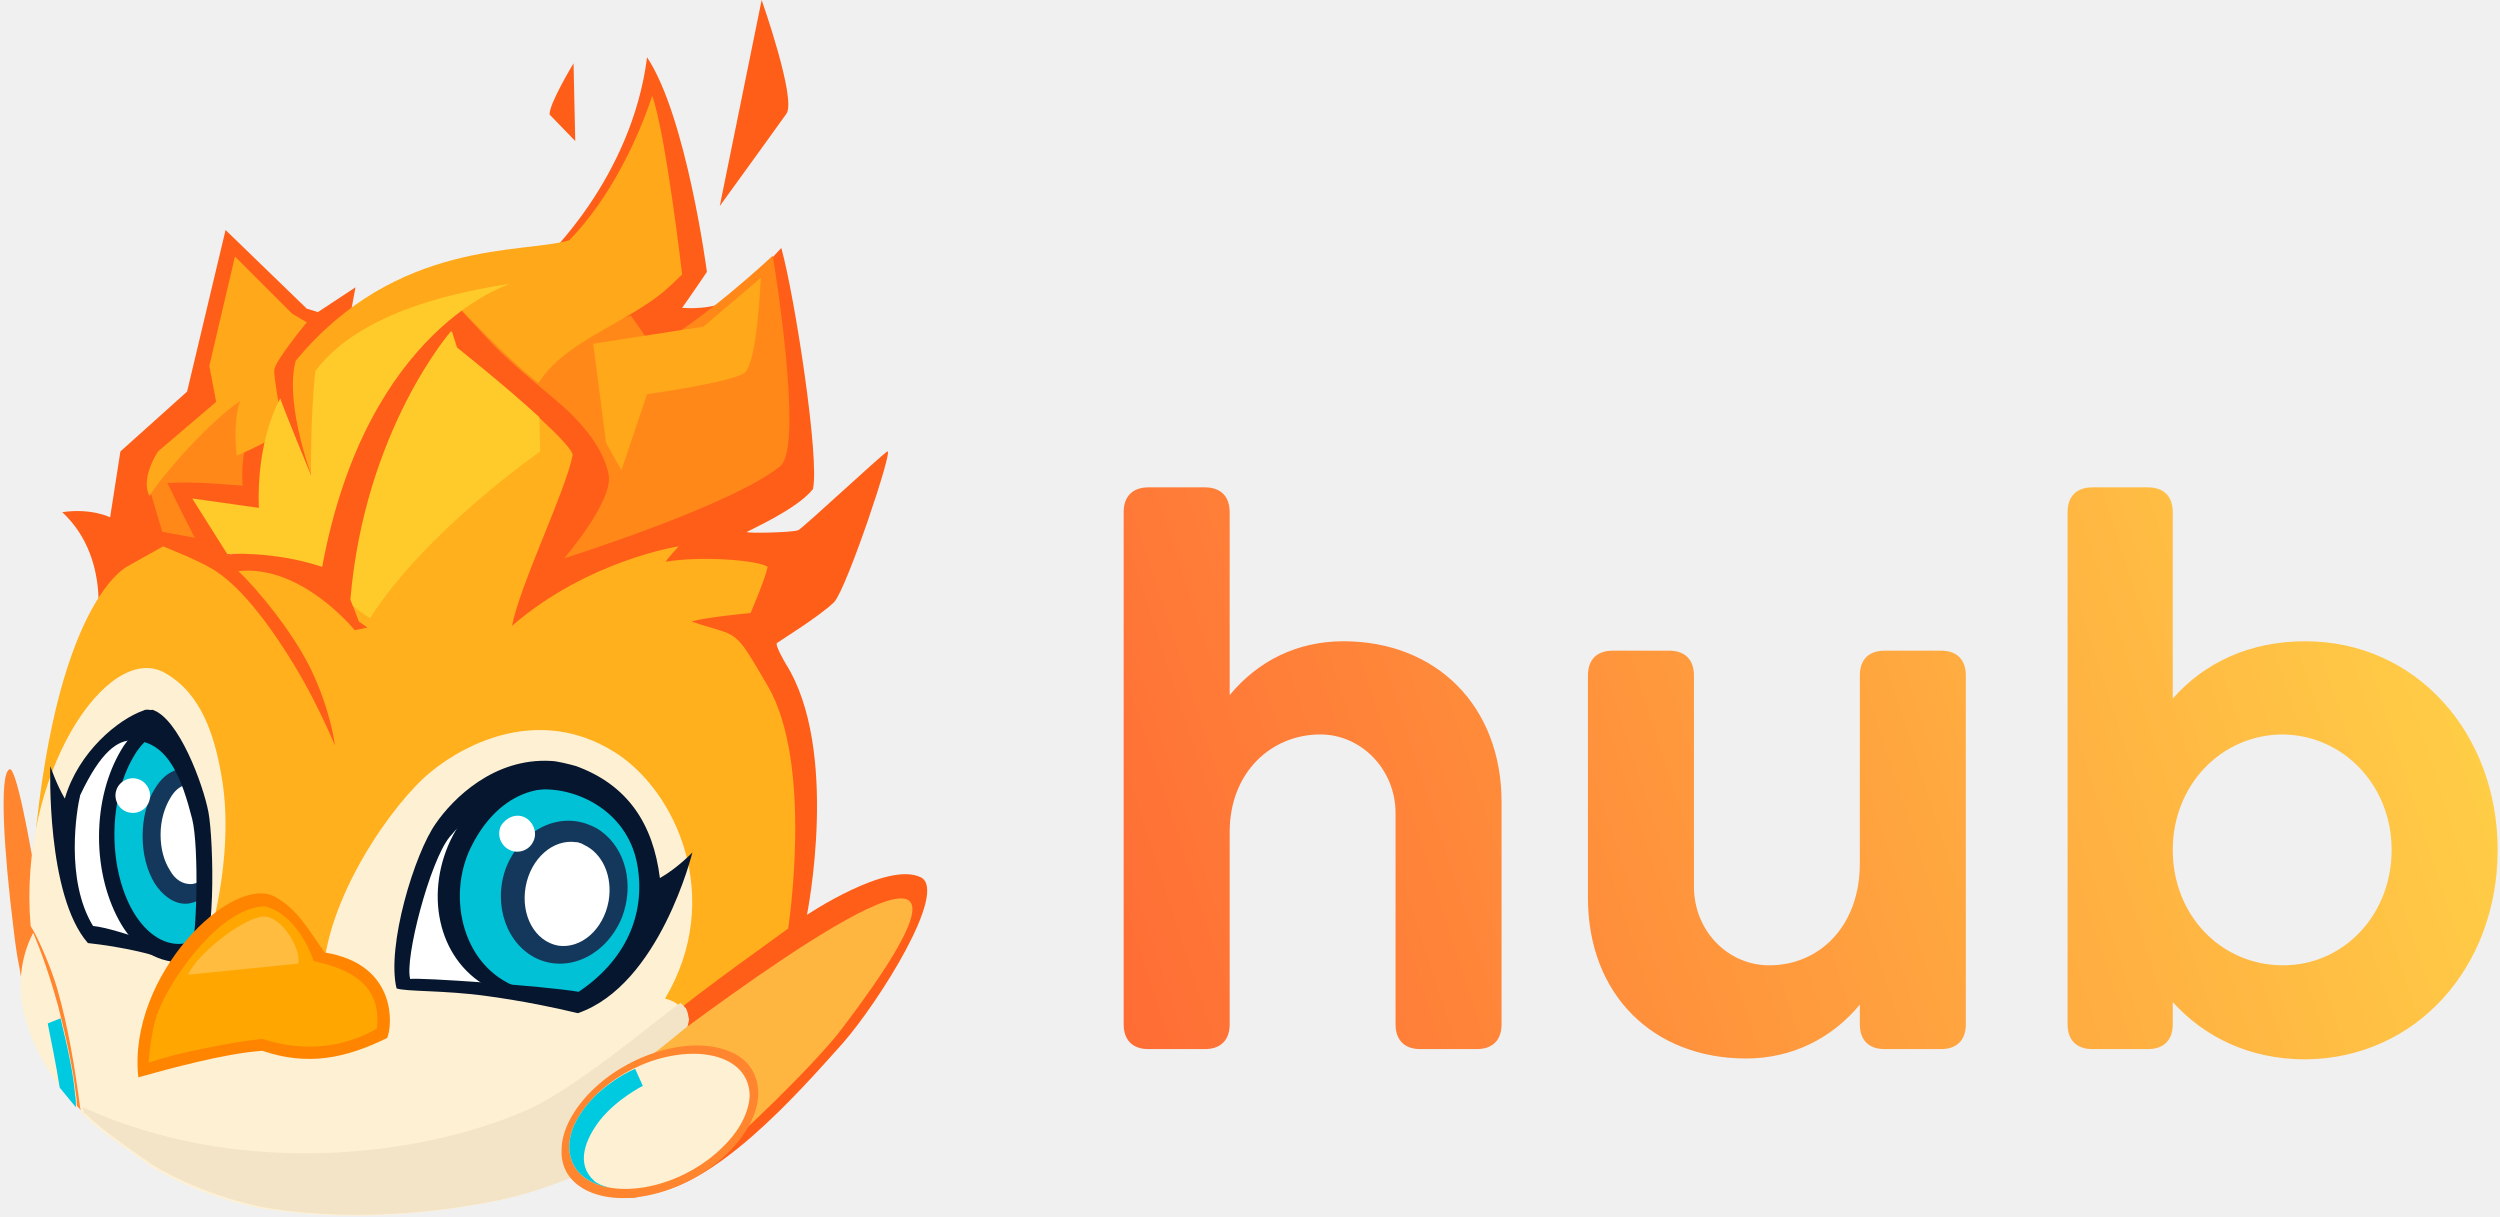
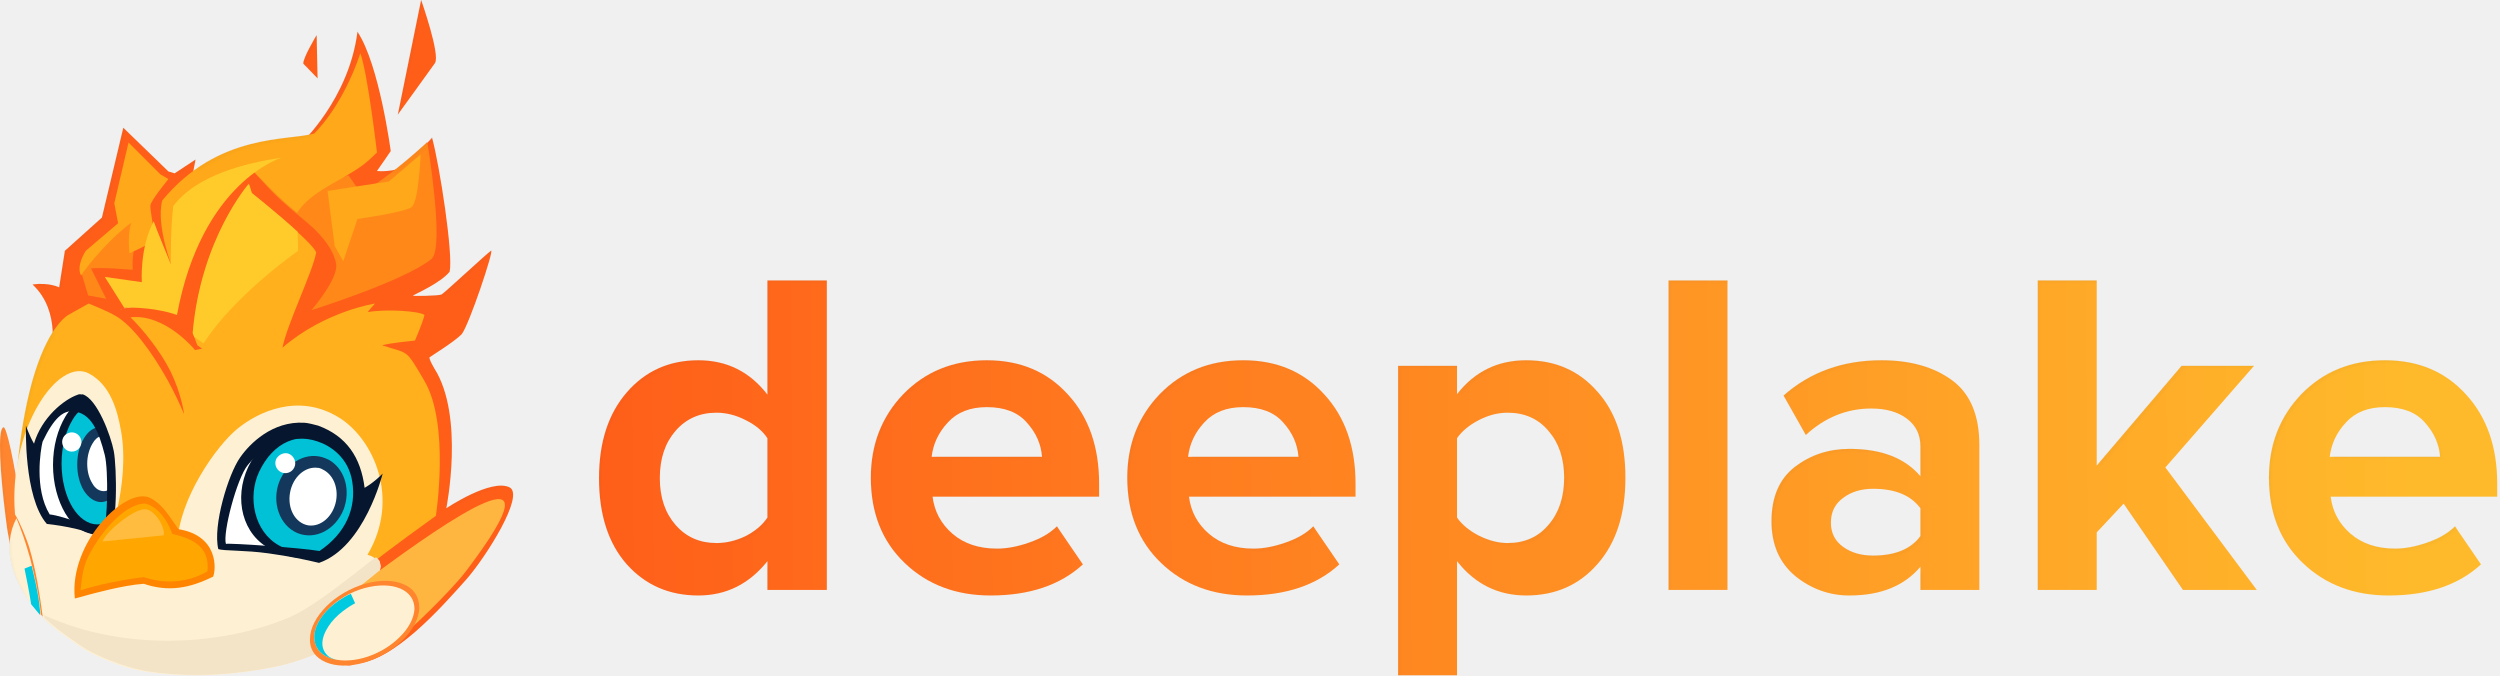
- <svg xmlns="http://www.w3.org/2000/svg" width="485" height="236" viewBox="0 0 485 236" fill="none">
-   <path d="M260.618 124.404C251.661 124.404 244.031 128.219 238.558 134.853V99.357C238.558 96.371 236.899 94.547 233.747 94.547H222.8C219.814 94.547 217.99 96.205 217.99 99.357V198.714C217.99 201.7 219.648 203.524 222.8 203.524H233.747C236.733 203.524 238.558 201.866 238.558 198.714V161.393C238.558 149.782 246.685 142.484 256.14 142.484C264.102 142.484 270.737 149.284 270.737 157.744V198.714C270.737 201.7 272.395 203.524 275.547 203.524H286.495C289.48 203.524 291.305 201.866 291.305 198.714V155.587C291.305 137.01 278.698 124.404 260.618 124.404ZM338.744 205.349C347.535 205.349 355.331 201.534 360.805 194.899V198.714C360.805 201.7 362.464 203.524 365.615 203.524H376.563C379.548 203.524 381.373 201.866 381.373 198.714V131.038C381.373 128.053 379.714 126.228 376.563 126.228H365.615C362.629 126.228 360.805 127.887 360.805 131.038V167.53C360.805 179.639 353.009 187.269 343.222 187.269C335.261 187.269 328.626 180.634 328.626 172.009V131.038C328.626 128.053 326.967 126.228 323.816 126.228H312.868C309.882 126.228 308.058 127.887 308.058 131.038V174.165C308.058 192.908 320.664 205.349 338.744 205.349ZM484.545 164.876C484.545 142.318 468.787 124.404 447.224 124.404C436.442 124.404 427.651 128.55 421.514 135.517V99.357C421.514 96.371 419.855 94.547 416.704 94.547H405.922C402.936 94.547 401.112 96.205 401.112 99.357V198.714C401.112 201.7 402.77 203.524 405.922 203.524H416.704C419.689 203.524 421.514 201.866 421.514 198.714V194.401C427.651 201.202 436.442 205.515 447.224 205.515C468.787 205.349 484.545 187.601 484.545 164.876ZM463.977 164.876C463.977 177.482 454.688 187.269 442.911 187.269C430.968 187.269 421.514 177.648 421.514 164.876C421.514 152.27 430.968 142.484 442.911 142.484C454.688 142.649 463.977 152.436 463.977 164.876Z" fill="url(#paint0_linear_4_226)" />
-   <path d="M18.38 124.072C18.38 124.072 22.36 108.978 12.076 99.357C17.716 98.528 21.365 100.352 21.365 100.352L23.356 87.58L36.294 75.969L43.758 44.619L59.516 59.88L61.672 60.543L68.97 55.733L67.975 61.041L58.355 101.679L54.042 104.499L27.503 113.29L18.38 124.072Z" fill="#FF5E19" />
-   <path d="M105.628 50.259C105.628 50.259 122.547 34.667 125.532 11.113C133.163 22.558 137.143 52.747 137.143 52.747C137.143 52.747 133.66 57.889 132.333 59.714C132.333 59.714 138.968 60.377 142.451 57.557C147.262 53.742 147.593 52.249 151.574 48.103C154.228 57.723 159.039 89.073 157.712 94.878C154.726 98.694 145.769 102.674 144.939 103.172C144.11 103.504 153.896 103.338 154.892 102.84C156.053 102.177 170.815 88.409 172.142 87.58C173.469 86.751 164.346 113.954 161.858 116.773C159.204 119.427 151.408 124.238 150.745 124.735C150.247 125.067 152.404 128.716 152.404 128.716C163.019 145.469 156.55 177.482 156.55 177.482C156.55 177.482 172.142 167.032 178.611 170.184C184.085 172.838 170.484 194.401 163.517 202.363C154.892 211.984 138.139 231.225 124.537 231.722C115.248 240.016 53.212 164.71 53.212 164.71L34.635 112.627L35.962 110.636C39.113 108.314 50.061 106.489 50.061 106.489L68.639 71.159L105.628 50.259Z" fill="#FF5E19" />
-   <path d="M48.402 83.931C48.402 83.931 46.578 88.409 47.075 94.215C42.265 93.883 37.621 93.386 32.479 93.717C34.967 98.859 37.786 104.333 37.786 104.333L31.483 103.172L28.663 93.717L46.743 74.476L49.895 75.14L48.402 83.931Z" fill="#FF8819" />
-   <path d="M109.443 108.314C109.443 108.314 119.063 97.201 118.068 92.059C117.073 86.917 113.092 82.604 110.604 80.116C108.116 77.628 99.656 71.159 95.178 66.349C92.69 63.695 88.543 59.216 88.543 59.216C88.543 59.216 98.827 67.841 104.799 71.988C106.126 66.514 122.381 61.206 122.381 61.206L125.367 65.519L126.694 67.344C136.148 62.533 149.916 49.596 149.916 49.596C149.916 49.596 156.053 86.419 151.408 90.4C142.12 98.03 109.443 108.314 109.443 108.314Z" fill="#FF8819" />
-   <path d="M126.528 18.578C129.182 26.042 132.333 53.245 132.333 53.245C132.333 53.245 129.348 56.23 127.523 57.557C119.727 63.363 109.277 66.68 104.467 74.31C97.832 69.168 88.709 59.216 88.709 59.216L69.634 76.467L61.008 93.883C61.008 93.883 55.037 78.789 57.359 69.998C76.932 46.278 101.647 49.264 110.438 46.61C118.4 38.482 123.874 26.705 126.528 18.578ZM147.593 53.908C147.593 53.908 146.93 70.495 144.442 72.32C142.12 74.144 125.532 76.467 125.532 76.467L120.556 91.229L117.571 85.921L115.083 66.68L136.48 63.363L147.593 53.908Z" fill="#FFA819" />
-   <path d="M146.266 184.947L152.901 180.136C152.901 180.136 157.877 148.289 148.92 133.029C142.119 121.418 143.612 123.74 134.158 120.588C136.646 119.759 145.603 118.93 145.603 118.93C145.603 118.93 148.423 112.461 148.92 109.973C147.096 108.646 135.816 107.816 129.182 108.977C129.182 108.646 131.67 105.992 131.67 105.992C131.67 105.992 114.087 108.646 99.325 121.418C100.983 113.124 109.775 95.21 111.102 88.244C110.604 85.092 88.709 67.51 88.709 67.51L87.714 64.358C87.714 64.358 70.961 83.433 68.141 116.442C68.804 118.598 69.634 120.588 69.634 120.588L71.292 121.75L68.804 122.247C68.804 122.247 58.52 109.475 46.246 110.802C50.393 114.783 56.696 122.579 60.179 129.546C64.16 137.673 64.989 144.64 64.989 144.64C63.662 141.488 61.506 136.844 59.018 132.365C53.876 123.242 46.909 113.456 40.772 110.139C38.284 108.646 31.649 105.992 31.649 105.992L24.848 109.807C24.848 109.807 10.252 116.276 6.271 168.857C4.114 196.723 25.844 215.633 43.592 226.415C55.369 233.547 87.216 228.073 87.216 228.073L121.22 204.851C125.201 200.041 146.266 184.947 146.266 184.947Z" fill="#FFB01C" />
-   <path d="M2.622 180.136C2.954 182.956 3.285 185.444 3.783 187.767C5.939 202.363 14.565 216.296 17.218 216.131C19.375 215.301 13.403 196.558 11.247 182.127C10.915 179.971 8.261 177.814 7.764 175.492C5.773 162.388 2.954 148.123 1.792 149.284C-0.198 150.28 0.797 165.54 2.622 180.136Z" fill="#FF852E" />
-   <path d="M59.516 62.533L56.696 60.875L45.582 49.761L40.606 70.993L41.933 77.96L30.654 87.58C30.654 87.58 27.171 92.722 28.995 96.205C31.483 92.225 40.275 82.106 46.578 77.794C45.748 79.95 45.416 83.931 45.914 88.409C55.866 84.097 54.871 82.936 54.871 82.936C54.871 82.936 53.047 72.983 53.212 71.822C53.212 70.164 59.516 62.533 59.516 62.533Z" fill="#FFA819" />
-   <path d="M98.993 55.069C98.993 55.069 71.127 63.363 62.501 109.973C53.047 106.821 44.09 107.485 44.09 107.485L37.289 96.703L50.227 98.528C50.227 98.528 49.397 86.585 54.374 77.296C54.871 78.955 60.345 92.225 60.345 92.225C60.345 92.225 60.179 81.111 61.174 71.988C65.985 65.519 76.434 58.387 98.993 55.069Z" fill="#FFCB2B" />
-   <path d="M132.997 195.562C133.328 196.226 133.494 197.055 133.494 197.885V198.05C133.328 199.875 132.333 201.866 131.006 204.022C129.679 206.178 128.021 208.169 126.528 209.993C126.362 210.159 126.196 210.491 126.03 210.657C124.869 211.984 123.874 212.979 123.21 213.642C123.044 213.808 123.044 213.808 122.879 213.974C122.879 214.14 122.713 214.14 122.713 214.306C122.713 214.472 122.713 214.472 122.547 214.638V214.804V214.969C122.547 215.135 122.547 215.135 122.713 215.135L122.879 215.301L123.044 215.467C123.21 215.633 123.21 215.633 123.376 215.799C123.542 215.965 123.708 216.13 123.708 216.296C123.874 216.628 124.04 217.126 123.708 217.789C123.708 217.955 123.542 218.121 123.376 218.453L123.21 218.619C123.21 218.619 123.21 218.784 123.044 218.784C122.879 218.95 122.879 219.116 122.713 219.282C122.713 219.282 122.547 219.448 122.547 219.614C122.547 219.78 122.381 219.78 122.381 219.945C122.215 220.111 122.215 220.277 122.049 220.443C121.883 220.609 121.883 220.609 121.717 220.775C120.225 222.434 117.571 224.756 113.258 228.073C113.258 228.073 113.092 228.073 113.092 228.239C112.263 228.903 111.433 228.239 110.106 228.737C106.623 230.064 101.813 231.888 96.007 233.049C84.562 235.372 68.97 237.03 52.549 234.708C42.928 233.381 32.479 228.571 28.332 225.585C27.005 224.59 21.531 220.941 18.214 218.121C17.384 217.457 16.721 216.794 16.223 216.296C16.223 216.13 16.057 216.13 15.892 216.13C15.892 216.13 15.892 216.13 15.726 215.965C15.726 215.633 15.726 215.301 15.56 214.969C14.565 207.339 13.238 199.212 11.081 191.747C9.92 187.766 7.432 181.961 5.939 179.639C3.451 150.445 20.868 124.238 31.981 130.541C39.113 134.522 41.602 142.815 42.928 150.279C46.412 169.355 37.786 191.416 37.289 192.079C38.118 191.581 64.16 196.724 62.667 189.923C62.999 174.497 76.269 155.587 83.733 149.616C90.7 143.976 104.799 137.01 119.063 145.801C131.172 153.265 140.627 174.165 129.016 193.738C130.509 194.07 131.504 194.733 132.167 195.562C132.831 195.396 132.997 195.562 132.997 195.562Z" fill="#FEF0D2" />
-   <path d="M132.997 195.562C132.831 195.396 132.831 195.397 132.831 195.397C132.665 195.065 132.333 194.899 132.001 194.567C127.689 197.553 111.599 211.32 101.979 215.467C80.084 224.922 45.416 228.239 16.057 214.804C16.057 215.135 16.223 215.467 16.223 215.799C16.223 215.799 16.223 215.799 16.389 215.965C16.389 215.965 16.555 216.13 16.721 216.13C17.218 216.628 17.882 217.292 18.711 217.955C22.029 220.775 27.337 224.424 28.829 225.419C32.976 228.405 43.426 233.049 53.047 234.542C69.468 236.864 85.06 235.206 96.505 232.883C102.31 231.722 107.121 229.898 110.604 228.571C111.931 228.073 112.594 228.737 113.59 228.073C113.59 228.073 113.756 228.073 113.756 227.907C116.41 225.751 120.225 219.78 123.044 215.301C124.371 213.145 125.532 211.486 126.196 210.491C126.362 210.159 126.694 209.993 126.694 209.827C130.177 207.173 129.845 206.842 130.84 204.685C131.006 204.354 131.006 204.188 131.172 203.856C132.001 202.363 133.328 200.041 133.66 197.885V197.719C133.494 197.055 133.494 196.392 132.997 195.562Z" fill="#F3E3C7" />
-   <path d="M163.351 199.543C158.541 206.012 141.788 222.268 139.466 223.263C140.129 219.448 141.29 218.95 139.466 217.292C135.153 213.311 126.03 206.178 119.893 208.334C121.22 209.33 131.172 200.87 132.831 199.543C154.892 183.288 199.511 151.938 163.351 199.543Z" fill="#FFB640" />
-   <path d="M87.548 64.192L88.543 67.344C88.543 67.344 97.998 74.808 104.633 80.945L104.799 87.58C104.799 87.58 82.572 103.006 71.79 119.925C70.463 119.096 69.468 118.266 68.473 117.603C68.307 116.939 68.141 116.939 67.975 116.276C70.795 83.267 87.548 64.192 87.548 64.192Z" fill="#FFCB2B" />
-   <path d="M147.096 212.149C147.096 215.965 144.774 220.111 141.29 223.595C137.807 227.078 132.997 229.898 127.855 231.391C122.547 232.883 117.902 232.718 114.419 231.225C110.936 229.732 108.779 226.912 108.945 223.097C108.945 219.282 111.268 215.135 114.751 211.652C118.234 208.169 123.044 205.349 128.186 203.856C133.494 202.363 138.139 202.529 141.622 204.022C144.939 205.349 147.096 208.169 147.096 212.149Z" fill="#FF852E" />
-   <path d="M145.437 212.647C145.437 209.33 143.612 206.842 140.461 205.515C137.309 204.188 132.997 204.022 128.021 205.349C123.21 206.676 118.732 209.33 115.58 212.481C112.429 215.633 110.438 219.116 110.438 222.434C110.438 225.751 112.263 228.239 115.414 229.566C118.566 230.893 122.878 231.059 127.689 229.732C132.499 228.405 136.978 225.751 140.129 222.599C143.447 219.448 145.271 215.799 145.437 212.647Z" fill="#FEF0D2" />
-   <path d="M139.632 39.975L147.759 0C147.759 0 154.56 19.241 152.569 22.061C150.579 24.881 139.632 39.975 139.632 39.975Z" fill="#FF5E19" />
-   <path d="M111.268 12.274L111.599 27.369L106.623 22.227C106.457 20.236 111.268 12.274 111.268 12.274Z" fill="#FF5E19" />
-   <path d="M123.21 207.339L124.703 210.657C124.703 210.657 119.727 213.145 116.41 217.292C113.59 220.941 111.599 225.751 115.248 229.068C115.746 229.566 116.907 230.064 118.068 230.395C117.073 230.229 116.244 229.898 115.414 229.566C112.263 228.239 110.438 225.751 110.438 222.434C110.438 219.116 112.429 215.633 115.58 212.481C117.736 210.491 120.225 208.666 123.21 207.339Z" fill="#00CAE0" />
-   <path d="M6.437 180.966C7.93 184.449 9.588 189.093 11.247 195.065C12.906 201.534 14.233 207.671 14.73 212.315C14.896 213.145 14.896 213.974 14.896 214.803C4.446 203.192 1.295 190.918 6.437 180.966Z" fill="#FEF0D2" />
-   <path d="M11.745 197.553C13.072 203.027 14.233 208.169 14.564 212.315C14.73 213.145 14.73 213.974 14.73 214.803C13.569 213.477 12.574 212.15 11.579 210.988C10.915 206.676 9.92 201.866 9.257 198.548L11.745 197.553Z" fill="#00CAE0" />
-   <path d="M38.284 158.407C40.109 164.213 39.279 184.283 37.786 187.766C37.123 187.932 31.981 185.278 26.673 183.62C23.024 182.624 19.375 183.454 17.55 180.966C11.579 171.345 14.067 156.251 14.896 153.431C19.209 144.142 22.692 141.654 26.01 141.82C33.142 141.82 35.63 150.114 38.284 158.407Z" fill="white" />
-   <path d="M25.844 142.483C25.844 142.483 25.678 142.483 25.844 142.483C25.014 143.313 24.185 144.308 23.521 145.469C20.868 149.948 19.209 155.753 19.209 162.388C19.209 168.857 20.868 174.828 23.521 179.307C26.175 183.785 30.156 186.605 34.635 186.605C35.63 186.605 36.625 186.439 37.621 186.108C38.948 180.966 39.445 163.715 37.786 158.573C35.464 150.611 32.976 142.483 25.844 142.483Z" fill="#06162E" />
-   <path d="M28.829 143.147C27.834 144.142 26.839 145.137 26.01 146.63C23.687 150.445 22.195 155.919 22.195 161.89C22.195 167.862 23.687 173.336 26.01 177.151C28.332 180.966 31.483 183.122 34.635 183.122C35.796 183.122 37.123 182.79 38.118 182.293C38.948 175.16 38.948 162.886 37.621 158.739C35.796 151.938 33.64 145.137 28.829 143.147Z" fill="#00C1D6" />
-   <path d="M34.469 149.284C32.644 149.782 31.152 151.109 29.991 153.099C28.498 155.422 27.668 158.739 27.668 162.222C27.668 165.706 28.498 168.857 29.991 171.345C31.483 173.667 33.64 175.326 35.962 175.326C36.957 175.326 37.952 174.994 38.782 174.497C38.948 168.194 38.782 161.559 37.786 158.573C36.791 155.256 35.796 151.938 34.469 149.284Z" fill="#14385B" />
-   <path d="M35.962 152.27C34.801 152.602 33.806 153.431 32.976 154.924C31.981 156.583 31.152 159.071 31.152 161.89C31.152 164.71 31.815 167.033 32.976 168.857C33.971 170.682 35.464 171.511 36.957 171.511C37.786 171.511 38.45 171.179 39.114 170.848C39.114 165.871 38.948 161.061 38.284 158.739C37.455 156.417 36.791 154.26 35.962 152.27Z" fill="white" />
-   <path d="M26.673 151.109C28.498 151.606 29.493 153.597 28.995 155.256C28.498 157.08 26.673 158.075 24.849 157.578C23.024 157.08 22.029 155.09 22.526 153.431C23.024 151.606 25.014 150.611 26.673 151.109Z" fill="white" />
-   <path d="M28.663 137.673C28.332 137.673 28.166 137.673 27.834 137.839C23.024 139.498 15.228 145.801 12.574 154.924C10.915 152.104 9.754 148.621 9.754 148.621C9.754 148.621 8.925 173.667 17.052 182.956C20.038 183.288 23.522 183.785 27.668 184.781C32.645 185.942 36.957 188.43 37.952 188.264C42.099 185.61 41.436 162.886 40.441 157.578C39.445 152.27 34.635 139.166 29.493 137.673C29.327 137.839 28.995 137.673 28.663 137.673ZM25.844 143.645C32.645 143.81 35.298 151.109 37.289 158.905C38.616 164.213 38.284 182.79 36.791 185.942C35.962 185.278 23.024 180.136 18.048 179.639C12.574 170.682 14.896 156.914 15.56 154.26C19.541 145.801 22.858 143.479 25.844 143.645Z" fill="#06162E" />
-   <path d="M110.936 150.611C116.078 152.104 120.888 156.251 124.869 167.862C125.367 171.179 124.703 187.435 112.097 194.235C108.282 195.894 102.642 193.24 96.671 192.411C87.714 191.416 78.591 191.582 77.596 191.084C76.269 186.937 81.411 166.203 85.889 161.227C92.524 154.095 99.159 146.962 110.936 150.611Z" fill="white" />
-   <path d="M114.585 165.374L118.566 173.336L114.585 181.132L109.609 184.615L103.14 184.117L100.32 181.961L98.661 175.824L101.813 167.033L109.111 164.047L114.585 165.374ZM86.719 180.8L85.889 176.155L90.534 158.739L102.31 149.616L105.13 150.114L108.448 150.279L111.931 149.45L119.229 155.587L122.215 158.241L126.03 166.369L125.864 176.321L123.708 183.288L120.39 188.43L117.239 190.918L112.594 193.406H102.145L100.652 192.908L96.339 191.416L86.719 180.8Z" fill="#00C1D6" />
-   <path d="M116.575 161.227C115.912 160.729 115.248 160.398 114.419 160.066C108.116 157.412 100.983 161.227 98.164 168.36C95.51 175.492 98.329 183.454 104.467 186.108C110.77 188.762 117.902 184.947 120.722 177.814C123.044 171.511 121.386 164.71 116.575 161.227Z" fill="#14385B" />
-   <path d="M112.429 163.549C112.76 163.549 112.926 163.715 113.258 163.881C116.907 165.54 118.898 170.018 118.068 174.828C117.073 180.302 112.76 184.117 108.282 183.454C103.803 182.624 100.983 177.648 101.979 172.009C102.974 166.535 107.287 162.72 111.765 163.383C111.931 163.383 112.263 163.383 112.429 163.549Z" fill="white" />
-   <path d="M106.955 147.626C95.841 146.962 87.88 154.924 84.562 159.734C80.415 165.54 74.942 183.62 76.932 191.747C78.757 192.411 86.221 192.079 94.514 193.24C101.647 194.235 107.287 195.397 112.097 196.558C128.021 191.084 134.324 165.374 134.324 165.374C134.324 165.374 131.504 168.36 128.02 170.35C126.694 159.734 121.717 152.27 111.765 148.621C110.604 148.289 107.95 147.626 106.955 147.626ZM123.708 168.194C125.201 177.482 121.386 186.274 112.263 192.411C105.462 191.25 81.079 189.591 79.586 189.923C78.425 186.108 83.401 167.032 87.216 162.388C92.856 155.421 102.476 151.109 111.433 154.094C116.078 155.587 122.381 159.734 123.708 168.194Z" fill="#06162E" />
-   <path d="M75.107 201.368C76.103 199.212 77.264 187.103 62.999 184.781C59.847 180.468 57.857 176.487 53.378 173.999C45.085 169.355 24.683 189.259 26.839 208.998C32.81 207.339 43.592 204.354 50.89 203.856C59.681 206.842 66.98 205.349 75.107 201.368Z" fill="#FF8400" />
-   <path d="M60.843 186.439C60.345 184.781 57.359 177.317 51.388 175.824C42.928 175.99 33.64 189.093 30.82 195.894C29.991 198.05 29.327 200.373 28.829 206.178C33.806 204.354 44.753 202.197 50.89 201.534C53.047 202.197 62.667 205.515 73.117 199.543C74.278 189.757 65.653 187.601 60.843 186.439Z" fill="#FFA700" />
-   <path d="M57.857 186.937C56.032 187.103 36.459 189.093 36.459 189.093C38.45 184.781 47.407 177.98 51.056 177.814C54.705 177.648 58.52 184.283 57.857 186.937Z" fill="#FFBC3E" />
-   <path d="M101.813 158.573C103.472 159.402 104.301 161.559 103.472 163.217C102.642 165.042 100.486 165.705 98.827 164.876C97.168 164.047 96.339 162.056 97.168 160.232C98.164 158.573 100.154 157.744 101.813 158.573Z" fill="white" />
-   <path d="M114.585 151.441C103.14 146.299 92.69 152.104 87.382 163.052C82.24 173.999 85.226 186.937 95.51 191.913C108.779 198.382 119.395 193.904 124.703 182.956C129.845 172.009 124.869 156.085 114.585 151.441ZM123.044 183.951C115.083 196.06 108.614 196.06 98.329 190.586C89.373 185.776 87.05 173.502 91.197 164.71C96.173 154.26 105.13 150.445 114.253 154.758C123.376 159.071 130.011 173.17 123.044 183.951Z" fill="#06162E" />
+ <svg xmlns="http://www.w3.org/2000/svg" width="873" height="236" viewBox="0 0 873 236" fill="none">
+   <g filter="url(#filter0_i_1369_58)">
+     <path d="M17.681 124.072C17.681 124.072 21.662 108.978 11.378 99.357C17.018 98.528 20.667 100.352 20.667 100.352L22.658 87.58L35.596 75.969L43.06 44.619L58.818 59.88L60.974 60.543L68.272 55.733L67.277 61.041L57.657 101.679L53.344 104.499L26.805 113.29L17.681 124.072Z" fill="#FF5E19" />
+     <path d="M104.93 50.259C104.93 50.259 121.849 34.667 124.834 11.113C132.465 22.558 136.445 52.747 136.445 52.747C136.445 52.747 132.962 57.889 131.635 59.714C131.635 59.714 138.27 60.377 141.753 57.557C146.564 53.742 146.895 52.249 150.876 48.103C153.53 57.723 158.341 89.073 157.014 94.878C154.028 98.694 145.071 102.674 144.241 103.172C143.412 103.504 153.198 103.338 154.194 102.84C155.355 102.177 170.117 88.409 171.444 87.58C172.771 86.751 163.648 113.954 161.16 116.773C158.506 119.427 150.71 124.238 150.047 124.735C149.549 125.067 151.706 128.716 151.706 128.716C162.321 145.469 155.852 177.482 155.852 177.482C155.852 177.482 171.444 167.032 177.913 170.184C183.387 172.838 169.786 194.401 162.819 202.363C154.194 211.984 137.441 231.225 123.839 231.722C114.55 240.016 52.514 164.71 52.514 164.71L33.937 112.627L35.264 110.636C38.415 108.314 49.363 106.489 49.363 106.489L67.941 71.159L104.93 50.259Z" fill="#FF5E19" />
+     <path d="M47.704 83.931C47.704 83.931 45.88 88.409 46.377 94.215C41.567 93.883 36.923 93.386 31.781 93.717C34.269 98.859 37.088 104.333 37.088 104.333L30.785 103.172L27.965 93.717L46.045 74.476L49.197 75.14L47.704 83.931Z" fill="#FF8819" />
+     <path d="M108.745 108.314C108.745 108.314 118.365 97.201 117.37 92.059C116.375 86.917 112.394 82.604 109.906 80.116C107.418 77.628 98.959 71.159 94.48 66.349C91.992 63.695 87.845 59.216 87.845 59.216C87.845 59.216 98.129 67.841 104.101 71.988C105.427 66.514 121.683 61.206 121.683 61.206L124.669 65.519L125.996 67.344C135.45 62.533 149.218 49.596 149.218 49.596C149.218 49.596 155.355 86.419 150.71 90.4C141.422 98.03 108.745 108.314 108.745 108.314Z" fill="#FF8819" />
+     <path d="M125.83 18.578C128.484 26.042 131.635 53.245 131.635 53.245C131.635 53.245 128.65 56.23 126.825 57.557C119.029 63.363 108.579 66.68 103.769 74.31C97.134 69.168 88.011 59.216 88.011 59.216L68.936 76.467L60.31 93.883C60.31 93.883 54.339 78.789 56.661 69.998C76.234 46.278 100.949 49.264 109.74 46.61C117.702 38.482 123.176 26.705 125.83 18.578ZM146.895 53.908C146.895 53.908 146.232 70.495 143.744 72.32C141.422 74.144 124.834 76.467 124.834 76.467L119.858 91.229L116.873 85.921L114.385 66.68L135.782 63.363L146.895 53.908Z" fill="#FFA819" />
+     <path d="M145.568 184.947L152.203 180.136C152.203 180.136 157.179 148.289 148.222 133.029C141.421 121.418 142.914 123.74 133.46 120.589C135.948 119.759 144.905 118.93 144.905 118.93C144.905 118.93 147.725 112.461 148.222 109.973C146.398 108.646 135.118 107.816 128.484 108.978C128.484 108.646 130.972 105.992 130.972 105.992C130.972 105.992 113.389 108.646 98.627 121.418C100.285 113.124 109.077 95.21 110.404 88.244C109.906 85.092 88.011 67.51 88.011 67.51L87.016 64.358C87.016 64.358 70.263 83.433 67.443 116.442C68.106 118.598 68.936 120.589 68.936 120.589L70.594 121.75L68.106 122.247C68.106 122.247 57.822 109.475 45.548 110.802C49.695 114.783 55.998 122.579 59.481 129.546C63.462 137.673 64.291 144.64 64.291 144.64C62.964 141.488 60.808 136.844 58.32 132.365C53.178 123.242 46.211 113.456 40.074 110.139C37.586 108.646 30.951 105.992 30.951 105.992L24.15 109.807C24.15 109.807 9.554 116.276 5.573 168.857C3.416 196.723 25.146 215.633 42.894 226.415C54.671 233.547 86.518 228.073 86.518 228.073L120.522 204.851C124.503 200.041 145.568 184.947 145.568 184.947Z" fill="#FFB01C" />
+     <path d="M1.924 180.136C2.256 182.956 2.587 185.444 3.085 187.767C5.241 202.363 13.867 216.296 16.52 216.131C18.677 215.301 12.705 196.558 10.549 182.127C10.217 179.971 7.563 177.814 7.066 175.492C5.075 162.388 2.256 148.123 1.094 149.284C-0.896 150.28 0.099 165.54 1.924 180.136Z" fill="#FF852E" />
+     <path d="M58.818 62.533L55.998 60.875L44.884 49.761L39.908 70.993L41.235 77.96L29.956 87.58C29.956 87.58 26.473 92.722 28.297 96.205C30.785 92.225 39.577 82.106 45.88 77.794C45.05 79.95 44.718 83.931 45.216 88.409C55.168 84.097 54.173 82.936 54.173 82.936C54.173 82.936 52.349 72.983 52.514 71.822C52.514 70.164 58.818 62.533 58.818 62.533Z" fill="#FFA819" />
+     <path d="M98.295 55.069C98.295 55.069 70.429 63.363 61.803 109.973C52.349 106.821 43.392 107.485 43.392 107.485L36.591 96.703L49.529 98.528C49.529 98.528 48.699 86.585 53.676 77.296C54.173 78.955 59.647 92.225 59.647 92.225C59.647 92.225 59.481 81.111 60.476 71.988C65.287 65.519 75.737 58.387 98.295 55.069Z" fill="#FFCB2B" />
+     <path d="M132.299 195.562C132.63 196.226 132.796 197.055 132.796 197.885V198.05C132.63 199.875 131.635 201.866 130.308 204.022C128.981 206.178 127.323 208.169 125.83 209.993C125.664 210.159 125.498 210.491 125.332 210.657C124.171 211.984 123.176 212.979 122.512 213.642C122.346 213.808 122.346 213.808 122.181 213.974C122.181 214.14 122.015 214.14 122.015 214.306C122.015 214.472 122.015 214.472 121.849 214.638V214.969C121.849 215.135 121.849 215.135 122.015 215.135L122.346 215.467C122.512 215.633 122.512 215.633 122.678 215.799C122.844 215.965 123.01 216.13 123.01 216.296C123.176 216.628 123.342 217.126 123.01 217.789C123.01 217.955 122.844 218.121 122.678 218.453L122.512 218.619C122.512 218.619 122.512 218.784 122.346 218.784C122.181 218.95 122.181 219.116 122.015 219.282C122.015 219.282 121.849 219.448 121.849 219.614C121.849 219.78 121.683 219.78 121.683 219.945C121.517 220.111 121.517 220.277 121.351 220.443C121.185 220.609 121.185 220.609 121.019 220.775C119.527 222.434 116.873 224.756 112.56 228.073C112.56 228.073 112.394 228.073 112.394 228.239C111.565 228.903 110.735 228.239 109.408 228.737C105.925 230.064 101.115 231.888 95.309 233.049C83.864 235.372 68.272 237.03 51.851 234.708C42.23 233.381 31.781 228.571 27.634 225.585C26.307 224.59 20.833 220.941 17.516 218.121C16.686 217.457 16.023 216.794 15.525 216.296C15.525 216.13 15.359 216.13 15.194 216.13C15.194 216.13 15.194 216.13 15.028 215.965C15.028 215.633 15.028 215.301 14.862 214.969C13.867 207.339 12.54 199.212 10.383 191.747C9.222 187.766 6.734 181.961 5.241 179.639C2.753 150.445 20.17 124.238 31.283 130.541C38.415 134.522 40.904 142.815 42.23 150.279C45.714 169.355 37.089 191.416 36.591 192.079C37.42 191.581 63.462 196.724 61.969 189.923C62.301 174.497 75.571 155.587 83.035 149.616C90.001 143.976 104.101 137.01 118.365 145.801C130.474 153.265 139.929 174.165 128.318 193.738C129.811 194.07 130.806 194.733 131.469 195.562C132.133 195.396 132.299 195.562 132.299 195.562Z" fill="#FEF0D2" />
+     <path d="M132.299 195.562C132.133 195.396 132.133 195.397 132.133 195.397C131.967 195.065 131.635 194.899 131.303 194.567C126.991 197.553 110.901 211.32 101.281 215.467C79.386 224.922 44.718 228.239 15.359 214.803C15.359 215.135 15.525 215.467 15.525 215.799C15.525 215.799 15.525 215.799 15.691 215.965C15.691 215.965 15.857 216.13 16.023 216.13C16.52 216.628 17.184 217.292 18.013 217.955C21.331 220.775 26.639 224.424 28.131 225.419C32.278 228.405 42.728 233.049 52.349 234.542C68.77 236.864 84.362 235.206 95.807 232.883C101.612 231.722 106.423 229.898 109.906 228.571C111.233 228.073 111.896 228.737 112.892 228.073C112.892 228.073 113.058 228.073 113.058 227.907C115.712 225.751 119.527 219.78 122.346 215.301C123.673 213.145 124.834 211.486 125.498 210.491C125.664 210.159 125.996 209.993 125.996 209.827C129.479 207.173 129.147 206.842 130.142 204.685C130.308 204.354 130.308 204.188 130.474 203.856C131.303 202.363 132.63 200.041 132.962 197.885V197.719C132.796 197.055 132.796 196.392 132.299 195.562Z" fill="#F3E3C7" />
+     <path d="M162.653 199.543C157.843 206.012 141.09 222.268 138.768 223.263C139.431 219.448 140.592 218.95 138.768 217.292C134.455 213.311 125.332 206.178 119.195 208.334C120.522 209.33 130.474 200.87 132.133 199.543C154.194 183.288 198.813 151.938 162.653 199.543Z" fill="#FFB640" />
+     <path d="M86.85 64.192L87.845 67.344C87.845 67.344 97.3 74.808 103.935 80.945L104.101 87.58C104.101 87.58 81.874 103.006 71.092 119.925C69.765 119.096 68.77 118.266 67.775 117.603C67.609 116.939 67.443 116.939 67.277 116.276C70.097 83.267 86.85 64.192 86.85 64.192Z" fill="#FFCB2B" />
+     <path d="M146.398 212.149C146.398 215.965 144.076 220.111 140.592 223.595C137.109 227.078 132.299 229.898 127.157 231.391C121.849 232.883 117.204 232.718 113.721 231.225C110.238 229.732 108.081 226.912 108.247 223.097C108.247 219.282 110.57 215.135 114.053 211.652C117.536 208.169 122.346 205.349 127.488 203.856C132.796 202.363 137.441 202.529 140.924 204.022C144.241 205.349 146.398 208.169 146.398 212.149Z" fill="#FF852E" />
+     <path d="M144.739 212.647C144.739 209.33 142.914 206.842 139.763 205.515C136.611 204.188 132.299 204.022 127.323 205.349C122.512 206.676 118.034 209.33 114.882 212.481C111.731 215.633 109.74 219.116 109.74 222.434C109.74 225.751 111.565 228.239 114.716 229.566C117.868 230.893 122.18 231.059 126.991 229.732C131.801 228.405 136.28 225.751 139.431 222.599C142.749 219.448 144.573 215.799 144.739 212.647Z" fill="#FEF0D2" />
+     <path d="M138.934 39.975L147.061 0C147.061 0 153.862 19.241 151.871 22.061C149.881 24.881 138.934 39.975 138.934 39.975Z" fill="#FF5E19" />
+     <path d="M110.57 12.274L110.901 27.369L105.925 22.227C105.759 20.236 110.57 12.274 110.57 12.274Z" fill="#FF5E19" />
+     <path d="M122.512 207.339L124.005 210.657C124.005 210.657 119.029 213.145 115.712 217.292C112.892 220.941 110.901 225.751 114.55 229.068C115.048 229.566 116.209 230.064 117.37 230.395C116.375 230.229 115.546 229.898 114.716 229.566C111.565 228.239 109.74 225.751 109.74 222.434C109.74 219.116 111.731 215.633 114.882 212.481C117.038 210.491 119.527 208.666 122.512 207.339Z" fill="#00CAE0" />
+     <path d="M5.739 180.966C7.232 184.449 8.89 189.093 10.549 195.065C12.208 201.534 13.535 207.671 14.032 212.315C14.198 213.145 14.198 213.974 14.198 214.803C3.748 203.192 0.597 190.918 5.739 180.966Z" fill="#FEF0D2" />
+     <path d="M11.047 197.553C12.374 203.027 13.535 208.169 13.866 212.315C14.032 213.145 14.032 213.974 14.032 214.803C12.871 213.477 11.876 212.15 10.881 210.988C10.217 206.676 9.222 201.866 8.559 198.548L11.047 197.553Z" fill="#00CAE0" />
+     <path d="M37.586 158.407C39.411 164.213 38.581 184.283 37.088 187.766C36.425 187.932 31.283 185.278 25.975 183.62C22.326 182.624 18.677 183.454 16.852 180.966C10.881 171.345 13.369 156.251 14.198 153.431C18.511 144.142 21.994 141.654 25.312 141.82C32.444 141.82 34.932 150.114 37.586 158.407Z" fill="white" />
+     <path d="M25.146 142.483C24.316 143.313 23.487 144.308 22.823 145.469C20.17 149.948 18.511 155.753 18.511 162.388C18.511 168.857 20.17 174.828 22.823 179.307C25.477 183.785 29.458 186.605 33.937 186.605C34.932 186.605 35.927 186.44 36.923 186.108C38.25 180.966 38.747 163.715 37.088 158.573C34.766 150.611 32.278 142.483 25.146 142.483Z" fill="#06162E" />
+     <path d="M28.131 143.147C27.136 144.142 26.141 145.137 25.312 146.63C22.989 150.445 21.497 155.919 21.497 161.89C21.497 167.862 22.989 173.336 25.312 177.151C27.634 180.966 30.785 183.122 33.937 183.122C35.098 183.122 36.425 182.79 37.42 182.293C38.249 175.16 38.25 162.886 36.923 158.739C35.098 151.938 32.942 145.137 28.131 143.147Z" fill="#00C1D6" />
+     <path d="M33.771 149.284C31.946 149.782 30.454 151.109 29.293 153.099C27.8 155.422 26.97 158.739 26.97 162.222C26.97 165.706 27.8 168.857 29.293 171.345C30.785 173.667 32.942 175.326 35.264 175.326C36.259 175.326 37.254 174.994 38.084 174.497C38.25 168.194 38.084 161.559 37.088 158.573C36.093 155.256 35.098 151.938 33.771 149.284Z" fill="#14385B" />
+     <path d="M35.264 152.27C34.103 152.602 33.108 153.431 32.278 154.924C31.283 156.583 30.454 159.071 30.454 161.89C30.454 164.71 31.117 167.033 32.278 168.857C33.273 170.682 34.766 171.511 36.259 171.511C37.088 171.511 37.752 171.179 38.416 170.848C38.416 165.871 38.25 161.061 37.586 158.739C36.757 156.417 36.093 154.26 35.264 152.27Z" fill="white" />
+     <path d="M25.975 151.109C27.8 151.606 28.795 153.597 28.297 155.256C27.8 157.08 25.975 158.075 24.151 157.578C22.326 157.08 21.331 155.09 21.828 153.431C22.326 151.606 24.316 150.611 25.975 151.109Z" fill="white" />
+     <path d="M27.965 137.673C27.634 137.673 27.468 137.673 27.136 137.839C22.326 139.498 14.53 145.801 11.876 154.924C10.217 152.104 9.056 148.621 9.056 148.621C9.056 148.621 8.227 173.667 16.355 182.956C19.34 183.288 22.824 183.785 26.97 184.781C31.947 185.942 36.259 188.43 37.254 188.264C41.401 185.61 40.738 162.886 39.742 157.578C38.747 152.27 33.937 139.166 28.795 137.673C28.629 137.839 28.297 137.673 27.965 137.673ZM25.146 143.645C31.947 143.81 34.6 151.109 36.591 158.905C37.918 164.213 37.586 182.79 36.093 185.942C35.264 185.278 22.326 180.136 17.35 179.639C11.876 170.682 14.198 156.914 14.862 154.26C18.843 145.801 22.16 143.479 25.146 143.645Z" fill="#06162E" />
+     <path d="M110.238 150.611C115.38 152.104 120.19 156.251 124.171 167.862C124.669 171.179 124.005 187.435 111.399 194.235C107.584 195.894 101.944 193.24 95.973 192.411C87.016 191.416 77.893 191.582 76.897 191.084C75.571 186.937 80.713 166.203 85.191 161.227C91.826 154.095 98.461 146.962 110.238 150.611Z" fill="white" />
+     <path d="M113.887 165.374L117.868 173.336L113.887 181.132L108.911 184.615L102.442 184.117L99.622 181.961L97.963 175.824L101.115 167.033L108.413 164.047L113.887 165.374ZM86.02 180.8L85.191 176.155L89.836 158.739L101.612 149.616L104.432 150.114L107.75 150.279L111.233 149.45L118.531 155.587L121.517 158.241L125.332 166.369L125.166 176.321L123.01 183.288L119.692 188.43L116.541 190.918L111.896 193.406H101.447L99.954 192.908L95.641 191.416L86.02 180.8Z" fill="#00C1D6" />
+     <path d="M115.877 161.227C115.214 160.729 114.55 160.398 113.721 160.066C107.418 157.412 100.285 161.227 97.466 168.36C94.812 175.492 97.632 183.454 103.769 186.108C110.072 188.762 117.204 184.947 120.024 177.814C122.346 171.511 120.688 164.71 115.877 161.227Z" fill="#14385B" />
+     <path d="M111.731 163.549C112.062 163.549 112.228 163.715 112.56 163.881C116.209 165.54 118.2 170.018 117.37 174.828C116.375 180.302 112.062 184.117 107.584 183.454C103.105 182.624 100.286 177.648 101.281 172.009C102.276 166.535 106.589 162.72 111.067 163.383C111.233 163.383 111.565 163.383 111.731 163.549Z" fill="white" />
+     <path d="M106.257 147.626C95.143 146.962 87.182 154.924 83.864 159.734C79.717 165.54 74.244 183.62 76.234 191.747C78.059 192.411 85.523 192.079 93.817 193.24C100.949 194.235 106.589 195.397 111.399 196.558C127.323 191.084 133.626 165.374 133.626 165.374C133.626 165.374 130.806 168.36 127.323 170.35C125.996 159.734 121.019 152.27 111.067 148.621C109.906 148.289 107.252 147.626 106.257 147.626ZM123.01 168.194C124.503 177.482 120.688 186.274 111.565 192.411C104.764 191.25 80.381 189.591 78.888 189.923C77.727 186.108 82.703 167.032 86.518 162.388C92.158 155.421 101.778 151.109 110.735 154.094C115.38 155.587 121.683 159.734 123.01 168.194Z" fill="#06162E" />
+     <path d="M74.409 201.368C75.405 199.212 76.566 187.103 62.301 184.781C59.149 180.468 57.159 176.487 52.68 173.999C44.387 169.355 23.985 189.259 26.141 208.998C32.112 207.339 42.894 204.354 50.192 203.856C58.983 206.842 66.282 205.349 74.409 201.368Z" fill="#FF8400" />
+     <path d="M60.145 186.439C59.647 184.781 56.661 177.317 50.69 175.824C42.23 175.99 32.942 189.093 30.122 195.894C29.293 198.05 28.629 200.373 28.131 206.178C33.108 204.354 44.055 202.197 50.192 201.534C52.349 202.197 61.969 205.515 72.419 199.543C73.58 189.757 64.955 187.601 60.145 186.439Z" fill="#FFA700" />
+     <path d="M57.159 186.937C55.334 187.103 35.761 189.093 35.761 189.093C37.752 184.781 46.709 177.98 50.358 177.814C54.007 177.648 57.822 184.283 57.159 186.937Z" fill="#FFBC3E" />
+     <path d="M101.115 158.573C102.774 159.402 103.603 161.559 102.774 163.217C101.944 165.042 99.788 165.705 98.129 164.876C96.471 164.047 95.641 162.056 96.471 160.232C97.466 158.573 99.456 157.744 101.115 158.573Z" fill="white" />
+     <path d="M113.887 151.441C102.442 146.299 91.992 152.104 86.684 163.052C81.542 173.999 84.528 186.937 94.812 191.913C108.081 198.382 118.697 193.904 124.005 182.956C129.147 172.009 124.171 156.085 113.887 151.441ZM122.346 183.951C114.385 196.06 107.916 196.06 97.632 190.586C88.674 185.776 86.352 173.502 90.499 164.71C95.475 154.26 104.432 150.445 113.555 154.758C122.678 159.071 129.313 173.17 122.346 183.951Z" fill="#06162E" />
+     <path d="M288.726 206H267.99V195.956C261.618 203.948 253.572 207.944 243.852 207.944C233.7 207.944 225.384 204.326 218.904 197.09C212.424 189.746 209.184 179.702 209.184 166.958C209.184 154.43 212.424 144.44 218.904 136.988C225.384 129.536 233.7 125.81 243.852 125.81C253.788 125.81 261.834 129.806 267.99 137.798V97.946H288.726V206ZM250.17 189.638C253.626 189.638 257.028 188.828 260.376 187.208C263.724 185.48 266.262 183.32 267.99 180.728V153.026C266.262 150.434 263.724 148.328 260.376 146.708C257.028 144.98 253.626 144.116 250.17 144.116C244.338 144.116 239.586 146.222 235.914 150.434C232.242 154.646 230.406 160.154 230.406 166.958C230.406 173.654 232.242 179.108 235.914 183.32C239.586 187.532 244.338 189.638 250.17 189.638Z" fill="url(#paint0_linear_1369_58)" />
+     <path d="M345.902 207.944C333.806 207.944 323.816 204.164 315.932 196.604C308.048 189.044 304.106 179.108 304.106 166.796C304.106 155.24 307.886 145.52 315.446 137.636C323.114 129.752 332.834 125.81 344.606 125.81C356.27 125.81 365.72 129.806 372.956 137.798C380.192 145.682 383.81 156.05 383.81 168.902V173.438H325.652C326.3 178.622 328.622 182.942 332.618 186.398C336.614 189.854 341.798 191.582 348.17 191.582C351.626 191.582 355.352 190.88 359.348 189.476C363.452 188.072 366.692 186.182 369.068 183.806L378.14 197.09C370.256 204.326 359.51 207.944 345.902 207.944ZM363.884 159.506C363.56 155.078 361.778 151.082 358.538 147.518C355.406 143.954 350.762 142.172 344.606 142.172C338.774 142.172 334.238 143.954 330.998 147.518C327.758 150.974 325.868 154.97 325.328 159.506H363.884Z" fill="url(#paint1_linear_1369_58)" />
+     <path d="M435.445 207.944C423.349 207.944 413.359 204.164 405.475 196.604C397.591 189.044 393.649 179.108 393.649 166.796C393.649 155.24 397.429 145.52 404.989 137.636C412.657 129.752 422.377 125.81 434.149 125.81C445.813 125.81 455.263 129.806 462.499 137.798C469.735 145.682 473.353 156.05 473.353 168.902V173.438H415.195C415.843 178.622 418.165 182.942 422.161 186.398C426.157 189.854 431.341 191.582 437.713 191.582C441.169 191.582 444.895 190.88 448.891 189.476C452.995 188.072 456.235 186.182 458.611 183.806L467.683 197.09C459.799 204.326 449.053 207.944 435.445 207.944ZM453.427 159.506C453.103 155.078 451.321 151.082 448.081 147.518C444.949 143.954 440.305 142.172 434.149 142.172C428.317 142.172 423.781 143.954 420.541 147.518C417.301 150.974 415.411 154.97 414.871 159.506H453.427Z" fill="url(#paint2_linear_1369_58)" />
+     <path d="M532.926 207.944C523.098 207.944 515.052 203.948 508.788 195.956V235.808H488.214V127.754H508.788V137.636C514.944 129.752 522.99 125.81 532.926 125.81C543.186 125.81 551.502 129.482 557.874 136.826C564.354 144.062 567.594 154.052 567.594 166.796C567.594 179.54 564.354 189.584 557.874 196.928C551.502 204.272 543.186 207.944 532.926 207.944ZM526.446 189.638C532.386 189.638 537.138 187.532 540.702 183.32C544.374 179.108 546.21 173.6 546.21 166.796C546.21 160.1 544.374 154.646 540.702 150.434C537.138 146.222 532.386 144.116 526.446 144.116C523.098 144.116 519.75 144.98 516.402 146.708C513.054 148.436 510.516 150.542 508.788 153.026V180.728C510.516 183.212 513.054 185.318 516.402 187.046C519.858 188.774 523.206 189.638 526.446 189.638Z" fill="url(#paint3_linear_1369_58)" />
+     <path d="M603.235 206H582.661V97.946H603.235V206Z" fill="url(#paint4_linear_1369_58)" />
+     <path d="M691.19 206H670.616V197.9C665 204.596 656.738 207.944 645.83 207.944C638.81 207.944 632.492 205.676 626.876 201.14C621.368 196.496 618.614 190.124 618.614 182.024C618.614 173.6 621.314 167.282 626.714 163.07C632.222 158.858 638.594 156.752 645.83 156.752C656.954 156.752 665.216 159.938 670.616 166.31V155.78C670.616 151.784 669.05 148.598 665.918 146.222C662.786 143.846 658.628 142.658 653.444 142.658C644.912 142.658 637.298 145.736 630.602 151.892L622.826 138.122C632.114 129.914 643.508 125.81 657.008 125.81C667.052 125.81 675.26 128.132 681.632 132.776C688.004 137.42 691.19 144.98 691.19 155.456V206ZM654.092 194.012C661.76 194.012 667.268 191.744 670.616 187.208V177.488C667.268 172.952 661.76 170.684 654.092 170.684C649.88 170.684 646.37 171.764 643.562 173.924C640.754 175.976 639.35 178.838 639.35 182.51C639.35 186.074 640.754 188.882 643.562 190.934C646.37 192.986 649.88 194.012 654.092 194.012Z" fill="url(#paint5_linear_1369_58)" />
+     <path d="M788.061 206H762.303L741.567 175.868L732.171 185.912V206H711.597V97.946H732.171V162.584L761.817 127.754H787.089L756.147 163.232L788.061 206Z" fill="url(#paint6_linear_1369_58)" />
+     <path d="M834.117 207.944C822.021 207.944 812.031 204.164 804.147 196.604C796.263 189.044 792.321 179.108 792.321 166.796C792.321 155.24 796.101 145.52 803.661 137.636C811.329 129.752 821.049 125.81 832.821 125.81C844.485 125.81 853.935 129.806 861.171 137.798C868.407 145.682 872.025 156.05 872.025 168.902V173.438H813.867C814.515 178.622 816.837 182.942 820.833 186.398C824.829 189.854 830.013 191.582 836.385 191.582C839.841 191.582 843.567 190.88 847.563 189.476C851.667 188.072 854.907 186.182 857.283 183.806L866.355 197.09C858.471 204.326 847.725 207.944 834.117 207.944ZM852.099 159.506C851.775 155.078 849.993 151.082 846.753 147.518C843.621 143.954 838.977 142.172 832.821 142.172C826.989 142.172 822.453 143.954 819.213 147.518C815.973 150.974 814.083 154.97 813.543 159.506H852.099Z" fill="url(#paint7_linear_1369_58)" />
+   </g>
  <defs>
-     <linearGradient id="paint0_linear_4_226" x1="215.639" y1="189.65" x2="479.126" y2="103.874" gradientUnits="userSpaceOnUse">
-       <stop stop-color="#FF6D35" />
-       <stop offset="1" stop-color="#FFD147" />
+     <filter id="filter0_i_1369_58" x="0" y="0" width="873.025" height="236.827" filterUnits="userSpaceOnUse" color-interpolation-filters="sRGB">
+       <feFlood flood-opacity="0" result="BackgroundImageFix" />
+       <feBlend mode="normal" in="SourceGraphic" in2="BackgroundImageFix" result="shape" />
+       <feColorMatrix in="SourceAlpha" type="matrix" values="0 0 0 0 0 0 0 0 0 0 0 0 0 0 0 0 0 0 127 0" result="hardAlpha" />
+       <feOffset dx="1" dy="1" />
+       <feGaussianBlur stdDeviation="0.5" />
+       <feComposite in2="hardAlpha" operator="arithmetic" k2="-1" k3="1" />
+       <feColorMatrix type="matrix" values="0 0 0 0 0 0 0 0 0 0 0 0 0 0 0 0 0 0 0.02 0" />
+       <feBlend mode="normal" in2="shape" result="effect1_innerShadow_1369_58" />
+     </filter>
+     <linearGradient id="paint0_linear_1369_58" x1="204" y1="207" x2="844.023" y2="201.139" gradientUnits="userSpaceOnUse">
+       <stop stop-color="#FF5E19" />
+       <stop offset="1" stop-color="#FFBA2B" />
+     </linearGradient>
+     <linearGradient id="paint1_linear_1369_58" x1="204" y1="207" x2="844.023" y2="201.139" gradientUnits="userSpaceOnUse">
+       <stop stop-color="#FF5E19" />
+       <stop offset="1" stop-color="#FFBA2B" />
+     </linearGradient>
+     <linearGradient id="paint2_linear_1369_58" x1="204" y1="207" x2="844.023" y2="201.139" gradientUnits="userSpaceOnUse">
+       <stop stop-color="#FF5E19" />
+       <stop offset="1" stop-color="#FFBA2B" />
+     </linearGradient>
+     <linearGradient id="paint3_linear_1369_58" x1="204" y1="207" x2="844.023" y2="201.139" gradientUnits="userSpaceOnUse">
+       <stop stop-color="#FF5E19" />
+       <stop offset="1" stop-color="#FFBA2B" />
+     </linearGradient>
+     <linearGradient id="paint4_linear_1369_58" x1="204" y1="207" x2="844.023" y2="201.139" gradientUnits="userSpaceOnUse">
+       <stop stop-color="#FF5E19" />
+       <stop offset="1" stop-color="#FFBA2B" />
+     </linearGradient>
+     <linearGradient id="paint5_linear_1369_58" x1="204" y1="207" x2="844.023" y2="201.139" gradientUnits="userSpaceOnUse">
+       <stop stop-color="#FF5E19" />
+       <stop offset="1" stop-color="#FFBA2B" />
+     </linearGradient>
+     <linearGradient id="paint6_linear_1369_58" x1="204" y1="207" x2="844.023" y2="201.139" gradientUnits="userSpaceOnUse">
+       <stop stop-color="#FF5E19" />
+       <stop offset="1" stop-color="#FFBA2B" />
+     </linearGradient>
+     <linearGradient id="paint7_linear_1369_58" x1="204" y1="207" x2="844.023" y2="201.139" gradientUnits="userSpaceOnUse">
+       <stop stop-color="#FF5E19" />
+       <stop offset="1" stop-color="#FFBA2B" />
    </linearGradient>
  </defs>
</svg>
